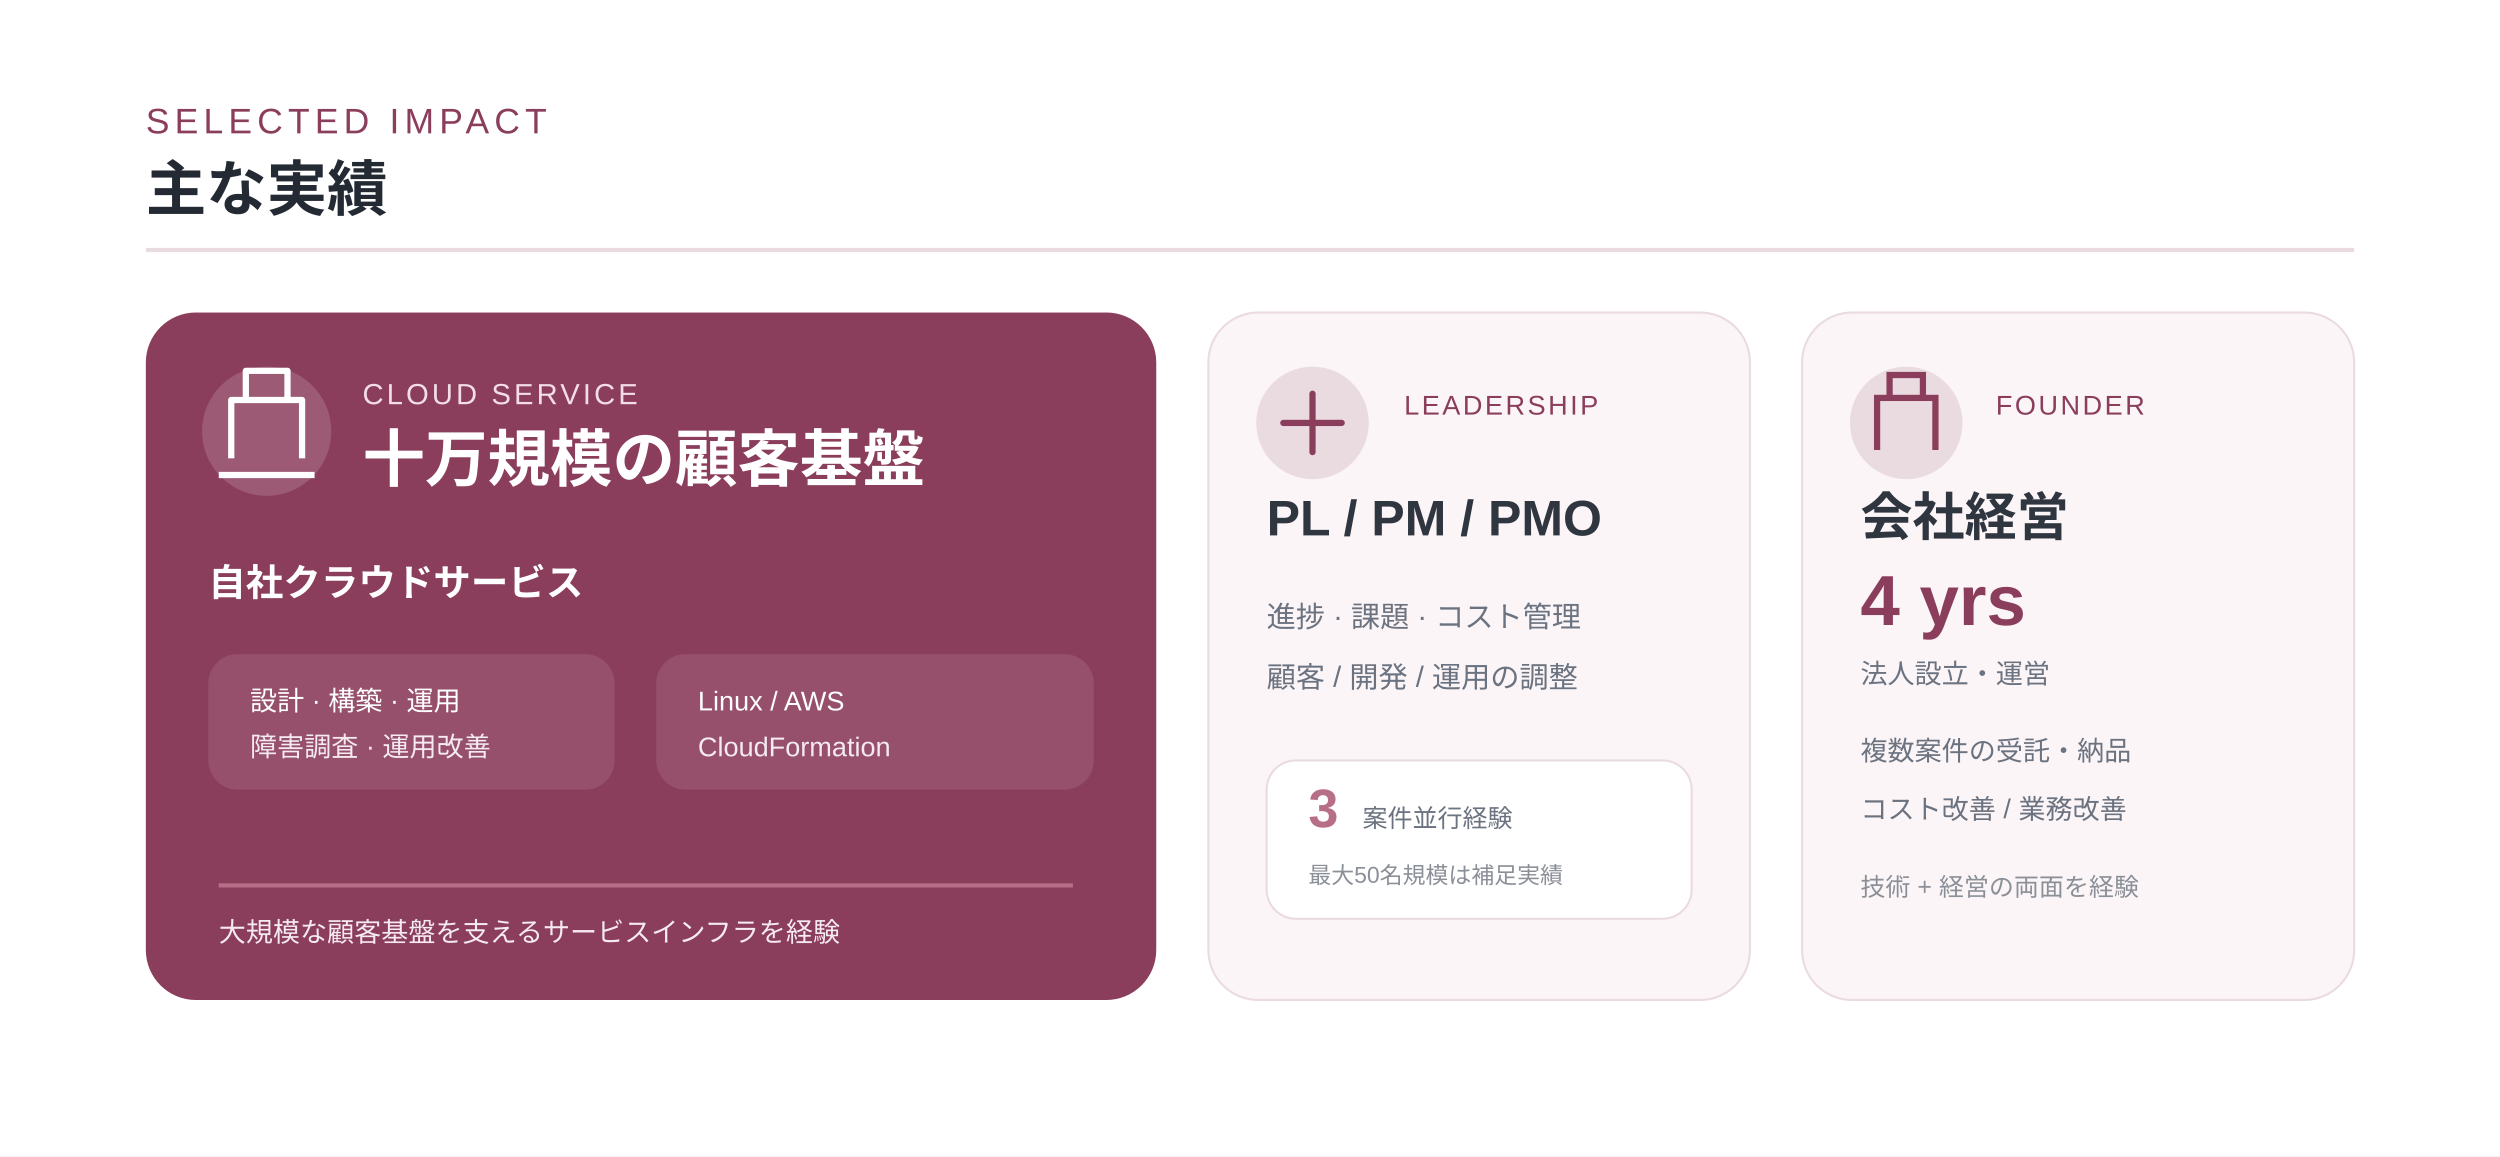
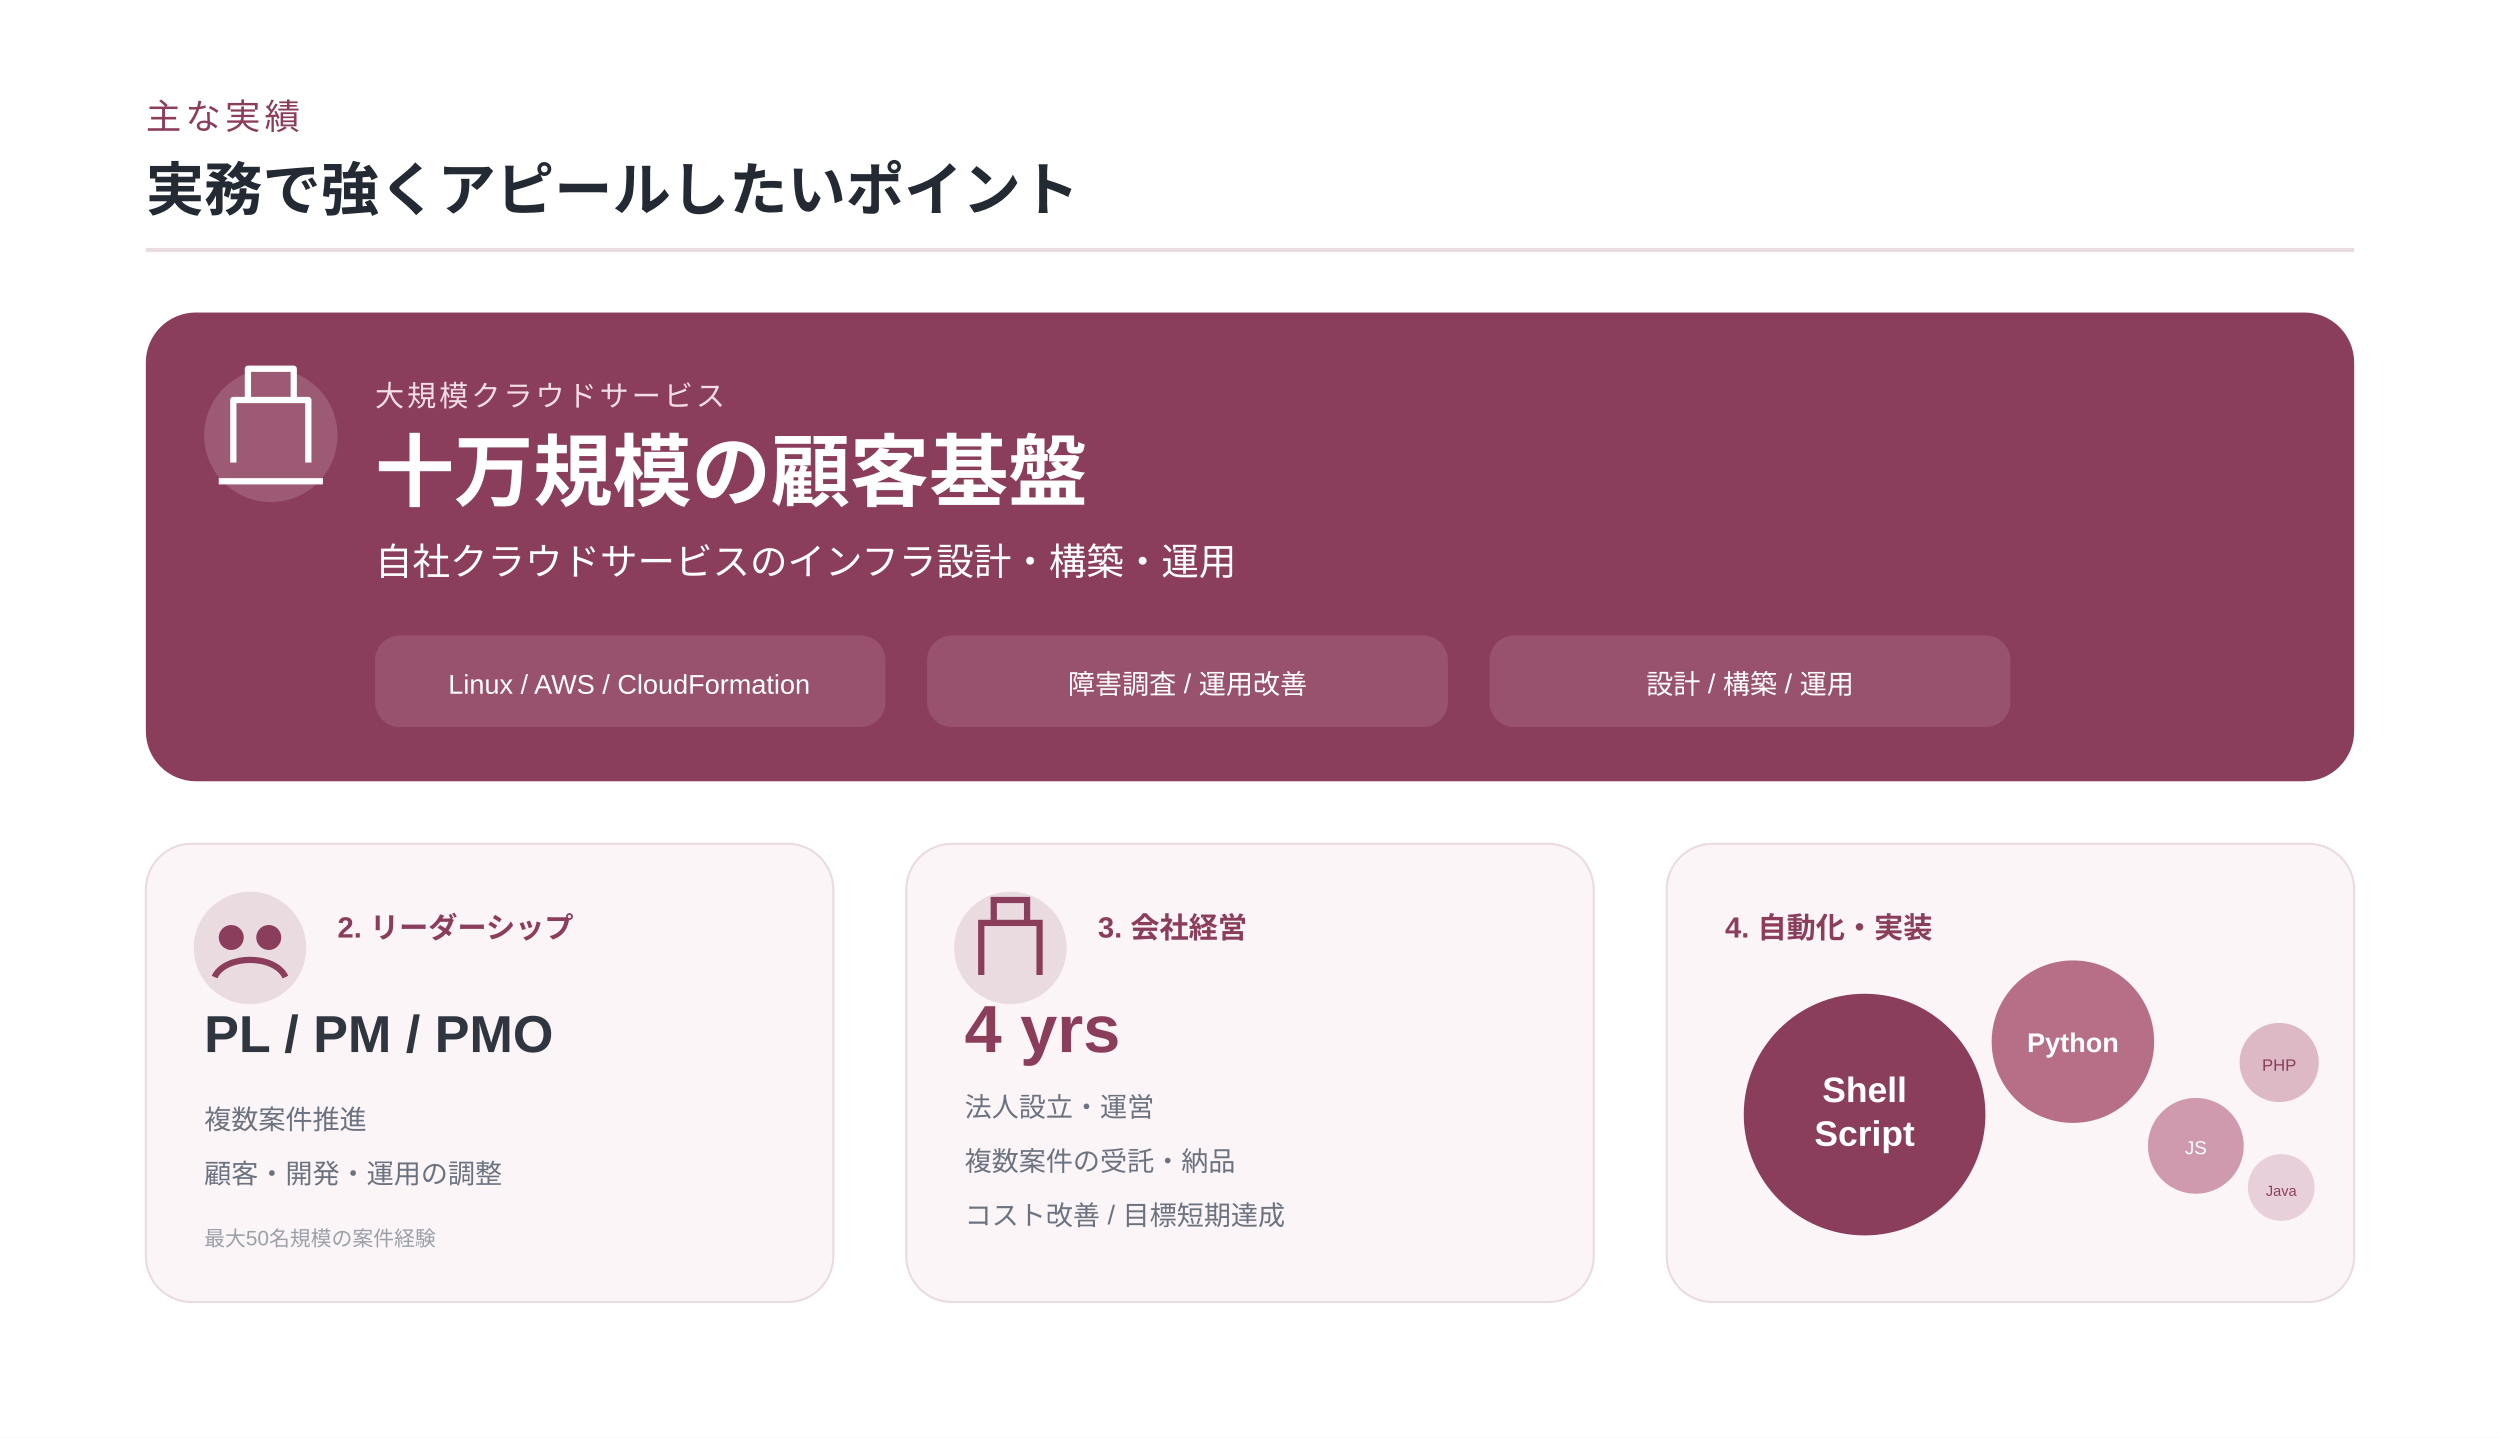
- <svg xmlns="http://www.w3.org/2000/svg" width="1200" height="555" viewBox="0 0 1200 555">
-   <rect width="1200" height="555" fill="#ffffff" />
-   <text x="70" y="64" font-family="Arial,'Noto Sans JP',sans-serif" font-size="17" fill="#8b3d5c" letter-spacing="2.5">SELECTED IMPACT</text>
-   <text x="70" y="101" font-family="Arial,'Noto Sans JP',sans-serif" font-size="29" font-weight="700" fill="#242a33">主な実績</text>
+ <svg xmlns="http://www.w3.org/2000/svg" width="1200" height="690" viewBox="0 0 1200 690">
+   <rect width="1200" height="690" fill="#ffffff" />
+   <text x="70" y="62" font-family="Arial,'Noto Sans JP',sans-serif" font-size="17" fill="#8b3d5c" letter-spacing="2">主な実績</text>
+   <text x="70" y="101" font-family="Arial,'Noto Sans JP',sans-serif" font-size="28" font-weight="700" fill="#242a33">実務で強くアピールしたいポイント</text>
  <line x1="70" y1="120" x2="1130" y2="120" stroke="#eadbe1" stroke-width="2" />
-   <rect x="70" y="150" width="485" height="330" rx="24" fill="#8b3d5c" />
-   <circle cx="128" cy="207" r="31" fill="#ffffff" opacity=".15" />
-   <path d="M111 220v-28h34v28M118 192v-14h20v14M105 228h46" fill="none" stroke="#fff" stroke-width="3" stroke-linejoin="round" />
-   <text x="174" y="194" font-family="Arial,'Noto Sans JP',sans-serif" font-size="14" fill="#f3dde6" letter-spacing="1.5">CLOUD SERVICE</text>
-   <text x="174" y="231" font-family="Arial,'Noto Sans JP',sans-serif" font-size="30" font-weight="700" fill="#fff">十万規模の顧客基盤</text>
-   <text x="100" y="286" font-family="Arial,'Noto Sans JP',sans-serif" font-size="18" font-weight="700" fill="#fff">自社クラウドサービス</text>
-   <rect x="100" y="314" width="195" height="65" rx="14" fill="#ffffff" opacity=".10" />
-   <text x="120" y="341" font-family="Arial,'Noto Sans JP',sans-serif" font-size="13" fill="#fff">設計 · 構築 · 運用</text>
-   <text x="120" y="363" font-family="Arial,'Noto Sans JP',sans-serif" font-size="13" fill="#f5eaf0">障害調査 · 運用改善</text>
-   <rect x="315" y="314" width="210" height="65" rx="14" fill="#ffffff" opacity=".10" />
-   <text x="335" y="341" font-family="Arial,sans-serif" font-size="13" fill="#fff">Linux / AWS</text>
-   <text x="335" y="363" font-family="Arial,sans-serif" font-size="13" fill="#f5eaf0">CloudFormation</text>
-   <path d="M105 425h410" stroke="#b76e87" stroke-width="2" />
-   <text x="105" y="452" font-family="Arial,'Noto Sans JP',sans-serif" font-size="13" fill="#f5eaf0">大規模な顧客基盤を支えるサービスインフラを経験</text>
-   <rect x="580" y="150" width="260" height="330" rx="24" fill="#fbf5f7" stroke="#eadbe1" />
-   <circle cx="630" cy="203" r="27" fill="#eadbe1" />
-   <path d="M616 203h28M630 189v28" stroke="#8b3d5c" stroke-width="3" stroke-linecap="round" />
-   <text x="674" y="199" font-family="Arial,'Noto Sans JP',sans-serif" font-size="13" fill="#8b3d5c" letter-spacing="1.2">LEADERSHIP</text>
-   <text x="608" y="257" font-family="Arial,'Noto Sans JP',sans-serif" font-size="24" font-weight="700" fill="#303640">PL / PM / PMO</text>
-   <text x="608" y="301" font-family="Arial,'Noto Sans JP',sans-serif" font-size="14" fill="#6b7280">進捗 · 課題 · コスト管理</text>
-   <text x="608" y="330" font-family="Arial,'Noto Sans JP',sans-serif" font-size="14" fill="#6b7280">顧客 / 開発 / 運用の調整</text>
-   <rect x="608" y="365" width="204" height="76" rx="14" fill="#fff" stroke="#eadbe1" />
-   <text x="628" y="397" font-family="Arial,sans-serif" font-size="26" font-weight="700" fill="#b76e87">3</text>
-   <text x="654" y="397" font-family="Arial,'Noto Sans JP',sans-serif" font-size="12" fill="#6b7280">案件並行経験</text>
-   <text x="628" y="424" font-family="Arial,'Noto Sans JP',sans-serif" font-size="11" fill="#8b8f97">最大50名規模は補足実績</text>
-   <rect x="865" y="150" width="265" height="330" rx="24" fill="#fbf5f7" stroke="#eadbe1" />
-   <circle cx="915" cy="203" r="27" fill="#eadbe1" />
-   <path d="M901 216v-25h28v25M907 191v-11h16v11" fill="none" stroke="#8b3d5c" stroke-width="3" />
-   <text x="958" y="199" font-family="Arial,'Noto Sans JP',sans-serif" font-size="13" fill="#8b3d5c" letter-spacing="1.2">FOUNDER</text>
-   <text x="893" y="257" font-family="Arial,'Noto Sans JP',sans-serif" font-size="25" font-weight="700" fill="#303640">会社経営</text>
-   <text x="893" y="300" font-family="Arial,sans-serif" font-size="34" font-weight="700" fill="#8b3d5c">4 yrs</text>
-   <text x="893" y="328" font-family="Arial,'Noto Sans JP',sans-serif" font-size="13" fill="#6b7280">法人設立・運営</text>
-   <text x="893" y="365" font-family="Arial,'Noto Sans JP',sans-serif" font-size="13" fill="#6b7280">複数案件の受託・納品</text>
-   <text x="893" y="393" font-family="Arial,'Noto Sans JP',sans-serif" font-size="13" fill="#6b7280">コスト改善 / 業務改善</text>
-   <text x="893" y="430" font-family="Arial,'Noto Sans JP',sans-serif" font-size="12" fill="#8b8f97">技術 + 経営の両面を経験</text>
+   <rect x="70" y="150" width="1060" height="225" rx="24" fill="#8b3d5c" />
+   <circle cx="130" cy="209" r="32" fill="#ffffff" opacity=".15" />
+   <path d="M112 222v-30h36v30M119 192v-15h22v15M105 231h50" fill="none" stroke="#fff" stroke-width="3" stroke-linejoin="round" />
+   <text x="180" y="195" font-family="Arial,'Noto Sans JP',sans-serif" font-size="14" fill="#f3dde6" letter-spacing="1.4">大規模クラウドサービス</text>
+   <text x="180" y="240" font-family="Arial,'Noto Sans JP',sans-serif" font-size="38" font-weight="700" fill="#ffffff">十万規模の顧客基盤</text>
+   <text x="180" y="276" font-family="Arial,'Noto Sans JP',sans-serif" font-size="18" fill="#ffffff">自社クラウドサービスのインフラ設計・構築・運用</text>
+   <rect x="180" y="305" width="245" height="44" rx="12" fill="#ffffff" opacity=".11" />
+   <text x="302" y="333" text-anchor="middle" font-family="Arial,sans-serif" font-size="13" fill="#ffffff">Linux / AWS / CloudFormation</text>
+   <rect x="445" y="305" width="250" height="44" rx="12" fill="#ffffff" opacity=".11" />
+   <text x="570" y="333" text-anchor="middle" font-family="Arial,'Noto Sans JP',sans-serif" font-size="13" fill="#ffffff">障害調査 / 運用改善</text>
+   <rect x="715" y="305" width="250" height="44" rx="12" fill="#ffffff" opacity=".11" />
+   <text x="840" y="333" text-anchor="middle" font-family="Arial,'Noto Sans JP',sans-serif" font-size="13" fill="#ffffff">設計 / 構築 / 運用</text>
+   <rect x="70" y="405" width="330" height="220" rx="22" fill="#fbf5f7" stroke="#eadbe1" />
+   <circle cx="120" cy="455" r="27" fill="#eadbe1" />
+   <circle cx="111" cy="450" r="6" fill="#8b3d5c" />
+   <circle cx="129" cy="450" r="6" fill="#8b3d5c" />
+   <path d="M103 469c5-11 29-11 34 0" fill="none" stroke="#8b3d5c" stroke-width="3" />
+   <text x="162" y="450" font-family="Arial,'Noto Sans JP',sans-serif" font-size="14" font-weight="700" fill="#8b3d5c">2. リーダーシップ</text>
+   <text x="98" y="505" font-family="Arial,sans-serif" font-size="25" font-weight="700" fill="#303640">PL / PM / PMO</text>
+   <text x="98" y="542" font-family="Arial,'Noto Sans JP',sans-serif" font-size="13" fill="#6b7280">複数案件推進</text>
+   <text x="98" y="568" font-family="Arial,'Noto Sans JP',sans-serif" font-size="13" fill="#6b7280">顧客・開発・運用の調整</text>
+   <text x="98" y="598" font-family="Arial,'Noto Sans JP',sans-serif" font-size="10" fill="#9aa0a8">最大50名規模の案件経験</text>
+   <rect x="435" y="405" width="330" height="220" rx="22" fill="#fbf5f7" stroke="#eadbe1" />
+   <circle cx="485" cy="455" r="27" fill="#eadbe1" />
+   <path d="M471 468v-25h28v25M477 443v-11h16v11" fill="none" stroke="#8b3d5c" stroke-width="3" />
+   <text x="527" y="450" font-family="Arial,'Noto Sans JP',sans-serif" font-size="14" font-weight="700" fill="#8b3d5c">3. 会社経営</text>
+   <text x="463" y="505" font-family="Arial,sans-serif" font-size="32" font-weight="700" fill="#8b3d5c">4 yrs</text>
+   <text x="463" y="536" font-family="Arial,'Noto Sans JP',sans-serif" font-size="13" fill="#6b7280">法人設立・運営</text>
+   <text x="463" y="562" font-family="Arial,'Noto Sans JP',sans-serif" font-size="13" fill="#6b7280">複数案件の受託・納品</text>
+   <text x="463" y="588" font-family="Arial,'Noto Sans JP',sans-serif" font-size="13" fill="#6b7280">コスト改善 / 目標短期達成</text>
+   <rect x="800" y="405" width="330" height="220" rx="22" fill="#fbf5f7" stroke="#eadbe1" />
+   <text x="828" y="450" font-family="Arial,'Noto Sans JP',sans-serif" font-size="14" font-weight="700" fill="#8b3d5c">4. 自動化・実装</text>
+   <circle cx="895" cy="535" r="58" fill="#8b3d5c" />
+   <text x="895" y="529" text-anchor="middle" font-family="Arial,sans-serif" font-size="17" font-weight="700" fill="#fff">Shell</text>
+   <text x="895" y="550" text-anchor="middle" font-family="Arial,sans-serif" font-size="17" font-weight="700" fill="#fff">Script</text>
+   <circle cx="995" cy="500" r="39" fill="#b76e87" />
+   <text x="995" y="505" text-anchor="middle" font-family="Arial,sans-serif" font-size="13" font-weight="700" fill="#fff">Python</text>
+   <circle cx="1054" cy="550" r="23" fill="#cf9aad" />
+   <text x="1054" y="554" text-anchor="middle" font-family="Arial,sans-serif" font-size="9" fill="#fff">JS</text>
+   <circle cx="1094" cy="510" r="19" fill="#ddb9c6" />
+   <text x="1094" y="514" text-anchor="middle" font-family="Arial,sans-serif" font-size="8" fill="#8b3d5c">PHP</text>
+   <circle cx="1095" cy="570" r="16" fill="#e7d0d9" />
+   <text x="1095" y="574" text-anchor="middle" font-family="Arial,sans-serif" font-size="7" fill="#8b3d5c">Java</text>
</svg>
